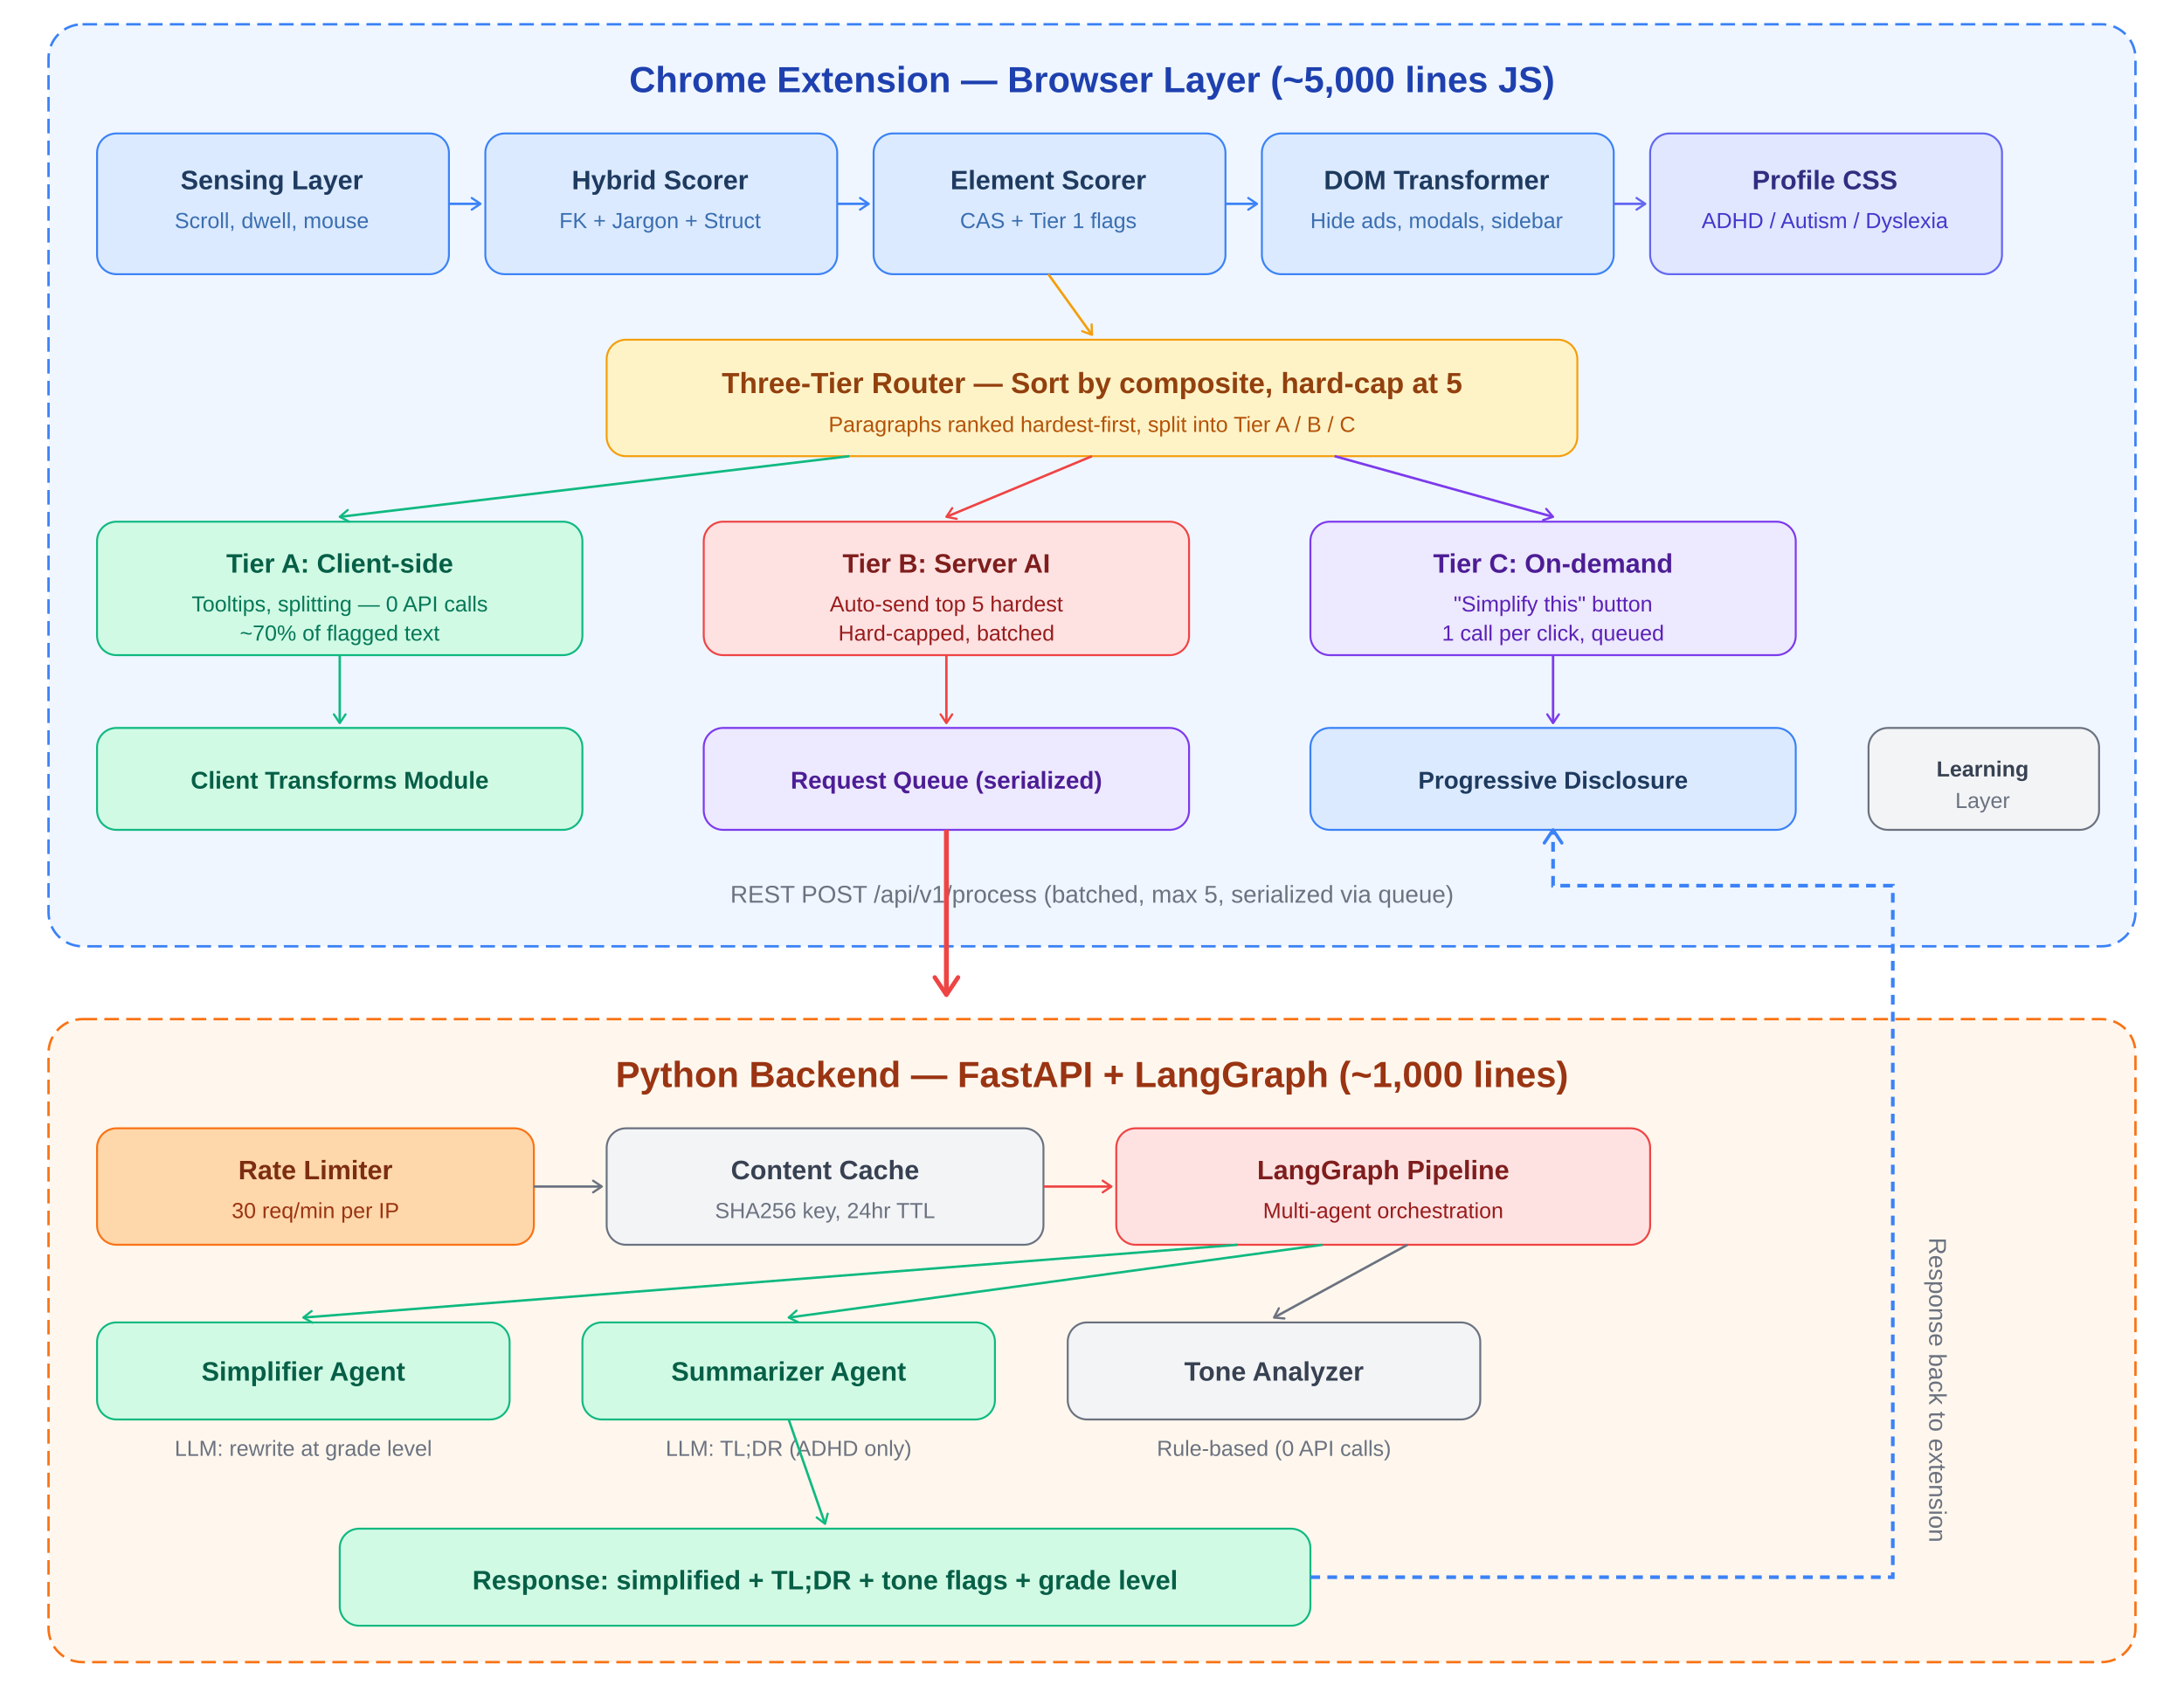
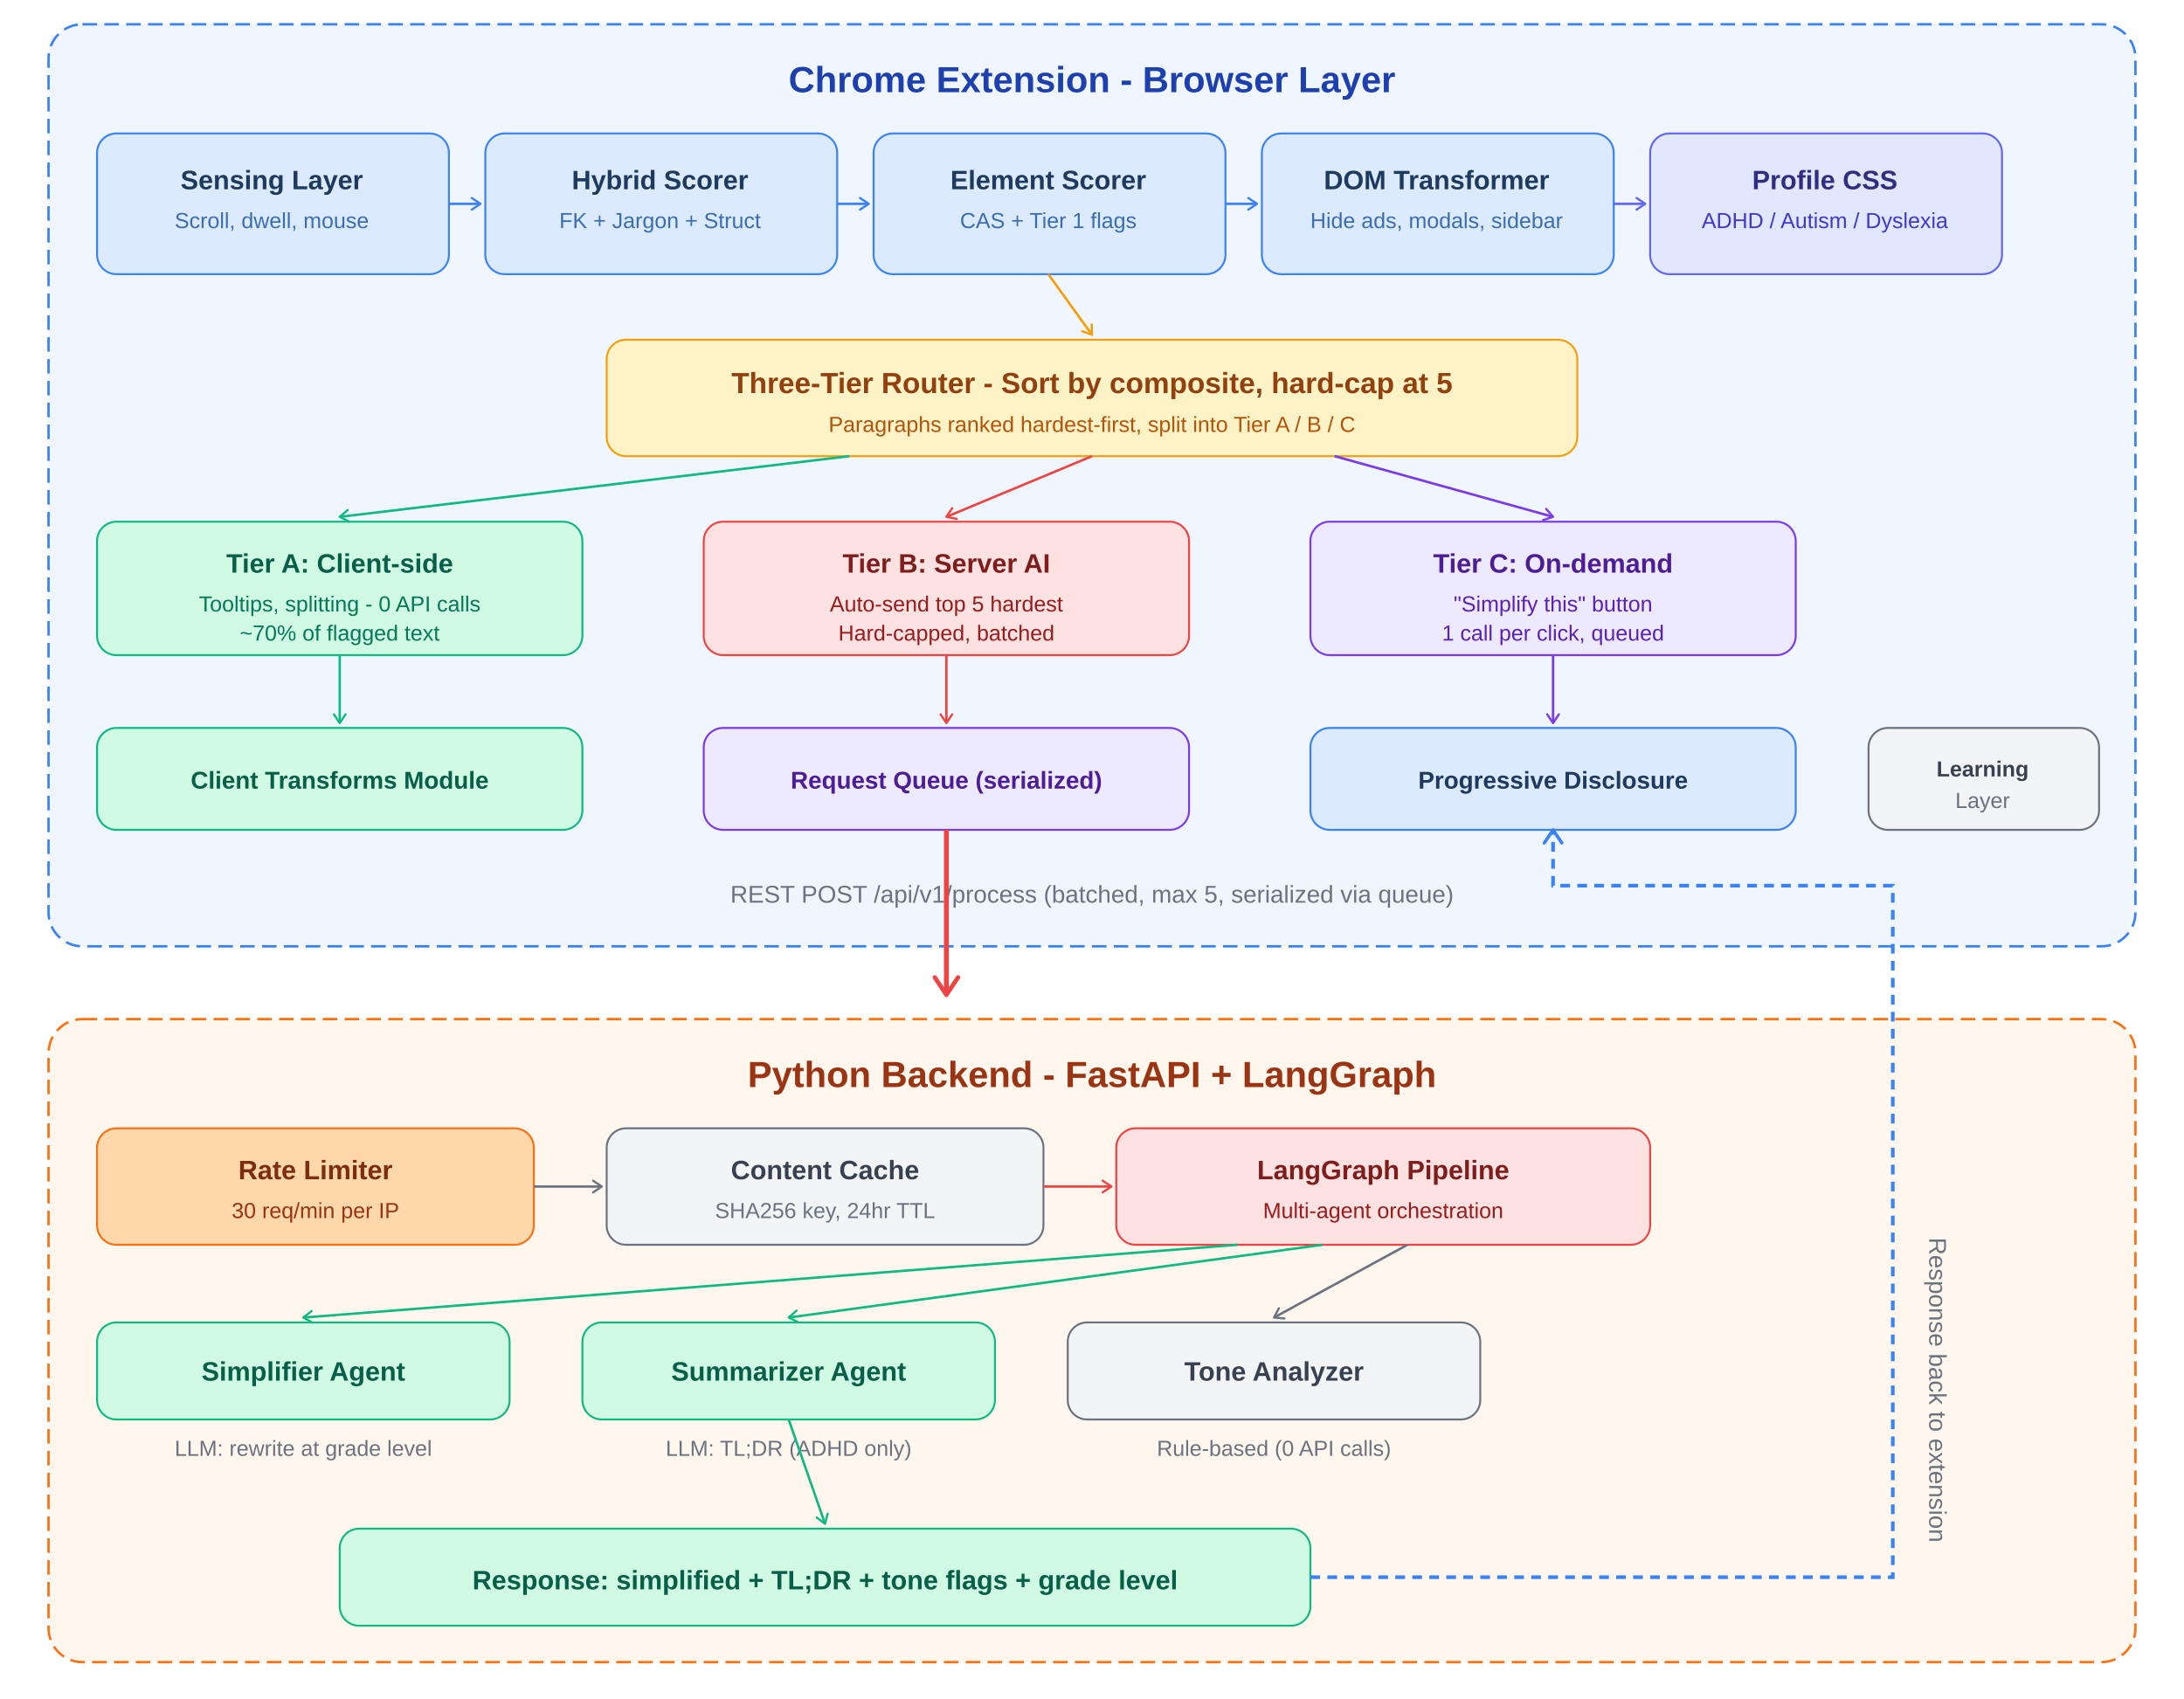
<svg xmlns="http://www.w3.org/2000/svg" viewBox="0 0 900 700" font-family="Segoe UI, Arial, sans-serif">
  <defs>
    <marker id="a" viewBox="0 0 10 10" refX="8" refY="5" markerWidth="6" markerHeight="6" orient="auto-start-reverse">
      <path d="M2 1L8 5L2 9" fill="none" stroke="context-stroke" stroke-width="1.5" stroke-linecap="round" stroke-linejoin="round" />
    </marker>
  </defs>
  <rect x="20" y="10" width="860" height="380" rx="14" fill="#EFF6FF" stroke="#3B82F6" stroke-width="1" stroke-dasharray="6 3" />
-   <text x="450" y="38" text-anchor="middle" font-size="15" font-weight="600" fill="#1E40AF">Chrome Extension — Browser Layer (~5,000 lines JS)</text>
+   <text x="450" y="38" text-anchor="middle" font-size="15" font-weight="600" fill="#1E40AF">Chrome Extension - Browser Layer</text>
  <rect x="40" y="55" width="145" height="58" rx="8" fill="#DBEAFE" stroke="#3B82F6" stroke-width="0.8" />
  <text x="112" y="78" text-anchor="middle" font-size="11" font-weight="600" fill="#1E3A5F">Sensing Layer</text>
  <text x="112" y="94" text-anchor="middle" font-size="9" fill="#3B6EB0">Scroll, dwell, mouse</text>
  <rect x="200" y="55" width="145" height="58" rx="8" fill="#DBEAFE" stroke="#3B82F6" stroke-width="0.8" />
  <text x="272" y="78" text-anchor="middle" font-size="11" font-weight="600" fill="#1E3A5F">Hybrid Scorer</text>
  <text x="272" y="94" text-anchor="middle" font-size="9" fill="#3B6EB0">FK + Jargon + Struct</text>
  <rect x="360" y="55" width="145" height="58" rx="8" fill="#DBEAFE" stroke="#3B82F6" stroke-width="0.8" />
  <text x="432" y="78" text-anchor="middle" font-size="11" font-weight="600" fill="#1E3A5F">Element Scorer</text>
  <text x="432" y="94" text-anchor="middle" font-size="9" fill="#3B6EB0">CAS + Tier 1 flags</text>
  <rect x="520" y="55" width="145" height="58" rx="8" fill="#DBEAFE" stroke="#3B82F6" stroke-width="0.8" />
  <text x="592" y="78" text-anchor="middle" font-size="11" font-weight="600" fill="#1E3A5F">DOM Transformer</text>
  <text x="592" y="94" text-anchor="middle" font-size="9" fill="#3B6EB0">Hide ads, modals, sidebar</text>
  <rect x="680" y="55" width="145" height="58" rx="8" fill="#E0E7FF" stroke="#6366F1" stroke-width="0.8" />
  <text x="752" y="78" text-anchor="middle" font-size="11" font-weight="600" fill="#312E81">Profile CSS</text>
  <text x="752" y="94" text-anchor="middle" font-size="9" fill="#4338CA">ADHD / Autism / Dyslexia</text>
  <line x1="185" y1="84" x2="198" y2="84" stroke="#3B82F6" stroke-width="1" marker-end="url(#a)" />
  <line x1="345" y1="84" x2="358" y2="84" stroke="#3B82F6" stroke-width="1" marker-end="url(#a)" />
  <line x1="505" y1="84" x2="518" y2="84" stroke="#3B82F6" stroke-width="1" marker-end="url(#a)" />
  <line x1="665" y1="84" x2="678" y2="84" stroke="#6366F1" stroke-width="1" marker-end="url(#a)" />
  <rect x="250" y="140" width="400" height="48" rx="8" fill="#FEF3C7" stroke="#F59E0B" stroke-width="0.8" />
-   <text x="450" y="162" text-anchor="middle" font-size="12" font-weight="600" fill="#92400E">Three-Tier Router — Sort by composite, hard-cap at 5</text>
+   <text x="450" y="162" text-anchor="middle" font-size="12" font-weight="600" fill="#92400E">Three-Tier Router - Sort by composite, hard-cap at 5</text>
  <text x="450" y="178" text-anchor="middle" font-size="9" fill="#B45309">Paragraphs ranked hardest-first, split into Tier A / B / C</text>
  <line x1="432" y1="113" x2="450" y2="138" stroke="#F59E0B" stroke-width="1" marker-end="url(#a)" />
  <rect x="40" y="215" width="200" height="55" rx="8" fill="#D1FAE5" stroke="#10B981" stroke-width="0.8" />
  <text x="140" y="236" text-anchor="middle" font-size="11" font-weight="600" fill="#065F46">Tier A: Client-side</text>
-   <text x="140" y="252" text-anchor="middle" font-size="9" fill="#047857">Tooltips, splitting — 0 API calls</text>
+   <text x="140" y="252" text-anchor="middle" font-size="9" fill="#047857">Tooltips, splitting - 0 API calls</text>
  <text x="140" y="264" text-anchor="middle" font-size="9" fill="#047857">~70% of flagged text</text>
  <rect x="290" y="215" width="200" height="55" rx="8" fill="#FEE2E2" stroke="#EF4444" stroke-width="0.8" />
  <text x="390" y="236" text-anchor="middle" font-size="11" font-weight="600" fill="#7F1D1D">Tier B: Server AI</text>
  <text x="390" y="252" text-anchor="middle" font-size="9" fill="#991B1B">Auto-send top 5 hardest</text>
  <text x="390" y="264" text-anchor="middle" font-size="9" fill="#991B1B">Hard-capped, batched</text>
  <rect x="540" y="215" width="200" height="55" rx="8" fill="#EDE9FE" stroke="#7C3AED" stroke-width="0.8" />
  <text x="640" y="236" text-anchor="middle" font-size="11" font-weight="600" fill="#4C1D95">Tier C: On-demand</text>
  <text x="640" y="252" text-anchor="middle" font-size="9" fill="#5B21B6">"Simplify this" button</text>
  <text x="640" y="264" text-anchor="middle" font-size="9" fill="#5B21B6">1 call per click, queued</text>
  <line x1="350" y1="188" x2="140" y2="213" stroke="#10B981" stroke-width="1" marker-end="url(#a)" />
  <line x1="450" y1="188" x2="390" y2="213" stroke="#EF4444" stroke-width="1" marker-end="url(#a)" />
  <line x1="550" y1="188" x2="640" y2="213" stroke="#7C3AED" stroke-width="1" marker-end="url(#a)" />
  <rect x="40" y="300" width="200" height="42" rx="8" fill="#D1FAE5" stroke="#10B981" stroke-width="0.8" />
  <text x="140" y="325" text-anchor="middle" font-size="10" font-weight="600" fill="#065F46">Client Transforms Module</text>
  <rect x="290" y="300" width="200" height="42" rx="8" fill="#EDE9FE" stroke="#7C3AED" stroke-width="0.8" />
  <text x="390" y="325" text-anchor="middle" font-size="10" font-weight="600" fill="#4C1D95">Request Queue (serialized)</text>
  <rect x="540" y="300" width="200" height="42" rx="8" fill="#DBEAFE" stroke="#3B82F6" stroke-width="0.8" />
  <text x="640" y="325" text-anchor="middle" font-size="10" font-weight="600" fill="#1E3A5F">Progressive Disclosure</text>
  <rect x="770" y="300" width="95" height="42" rx="8" fill="#F3F4F6" stroke="#6B7280" stroke-width="0.8" />
  <text x="817" y="320" text-anchor="middle" font-size="9" font-weight="600" fill="#374151">Learning</text>
  <text x="817" y="333" text-anchor="middle" font-size="9" fill="#6B7280">Layer</text>
  <line x1="140" y1="270" x2="140" y2="298" stroke="#10B981" stroke-width="1" marker-end="url(#a)" />
  <line x1="390" y1="270" x2="390" y2="298" stroke="#EF4444" stroke-width="1" marker-end="url(#a)" />
  <line x1="640" y1="270" x2="640" y2="298" stroke="#7C3AED" stroke-width="1" marker-end="url(#a)" />
  <text x="450" y="372" text-anchor="middle" font-size="10" fill="#6B7280">REST POST /api/v1/process (batched, max 5, serialized via queue)</text>
  <line x1="390" y1="342" x2="390" y2="410" stroke="#EF4444" stroke-width="2" marker-end="url(#a)" />
  <rect x="20" y="420" width="860" height="265" rx="14" fill="#FFF7ED" stroke="#F97316" stroke-width="1" stroke-dasharray="6 3" />
-   <text x="450" y="448" text-anchor="middle" font-size="15" font-weight="600" fill="#9A3412">Python Backend — FastAPI + LangGraph (~1,000 lines)</text>
+   <text x="450" y="448" text-anchor="middle" font-size="15" font-weight="600" fill="#9A3412">Python Backend - FastAPI + LangGraph</text>
  <rect x="40" y="465" width="180" height="48" rx="8" fill="#FED7AA" stroke="#F97316" stroke-width="0.8" />
  <text x="130" y="486" text-anchor="middle" font-size="11" font-weight="600" fill="#7C2D12">Rate Limiter</text>
  <text x="130" y="502" text-anchor="middle" font-size="9" fill="#9A3412">30 req/min per IP</text>
  <rect x="250" y="465" width="180" height="48" rx="8" fill="#F3F4F6" stroke="#6B7280" stroke-width="0.8" />
  <text x="340" y="486" text-anchor="middle" font-size="11" font-weight="600" fill="#374151">Content Cache</text>
  <text x="340" y="502" text-anchor="middle" font-size="9" fill="#6B7280">SHA256 key, 24hr TTL</text>
  <rect x="460" y="465" width="220" height="48" rx="8" fill="#FEE2E2" stroke="#EF4444" stroke-width="0.8" />
  <text x="570" y="486" text-anchor="middle" font-size="11" font-weight="600" fill="#7F1D1D">LangGraph Pipeline</text>
  <text x="570" y="502" text-anchor="middle" font-size="9" fill="#991B1B">Multi-agent orchestration</text>
  <line x1="220" y1="489" x2="248" y2="489" stroke="#6B7280" stroke-width="1" marker-end="url(#a)" />
  <line x1="430" y1="489" x2="458" y2="489" stroke="#EF4444" stroke-width="1" marker-end="url(#a)" />
  <rect x="40" y="545" width="170" height="40" rx="8" fill="#D1FAE5" stroke="#10B981" stroke-width="0.8" />
  <text x="125" y="569" text-anchor="middle" font-size="11" font-weight="600" fill="#065F46">Simplifier Agent</text>
  <rect x="240" y="545" width="170" height="40" rx="8" fill="#D1FAE5" stroke="#10B981" stroke-width="0.8" />
  <text x="325" y="569" text-anchor="middle" font-size="11" font-weight="600" fill="#065F46">Summarizer Agent</text>
  <rect x="440" y="545" width="170" height="40" rx="8" fill="#F3F4F6" stroke="#6B7280" stroke-width="0.8" />
  <text x="525" y="569" text-anchor="middle" font-size="11" font-weight="600" fill="#374151">Tone Analyzer</text>
  <text x="125" y="600" text-anchor="middle" font-size="9" fill="#6B7280">LLM: rewrite at grade level</text>
  <text x="325" y="600" text-anchor="middle" font-size="9" fill="#6B7280">LLM: TL;DR (ADHD only)</text>
  <text x="525" y="600" text-anchor="middle" font-size="9" fill="#6B7280">Rule-based (0 API calls)</text>
  <line x1="510" y1="513" x2="125" y2="543" stroke="#10B981" stroke-width="1" marker-end="url(#a)" />
  <line x1="545" y1="513" x2="325" y2="543" stroke="#10B981" stroke-width="1" marker-end="url(#a)" />
  <line x1="580" y1="513" x2="525" y2="543" stroke="#6B7280" stroke-width="1" marker-end="url(#a)" />
  <rect x="140" y="630" width="400" height="40" rx="8" fill="#D1FAE5" stroke="#10B981" stroke-width="0.8" />
  <text x="340" y="655" text-anchor="middle" font-size="11" font-weight="600" fill="#065F46">Response: simplified + TL;DR + tone flags + grade level</text>
  <line x1="325" y1="585" x2="340" y2="628" stroke="#10B981" stroke-width="1" marker-end="url(#a)" />
  <path d="M540 650 L780 650 L780 365 L640 365 L640 342" fill="none" stroke="#3B82F6" stroke-width="1.5" stroke-dasharray="4 3" marker-end="url(#a)" />
  <text x="795" y="510" text-anchor="start" font-size="10" fill="#6B7280" transform="rotate(90, 795, 510)">Response back to extension</text>
</svg>
